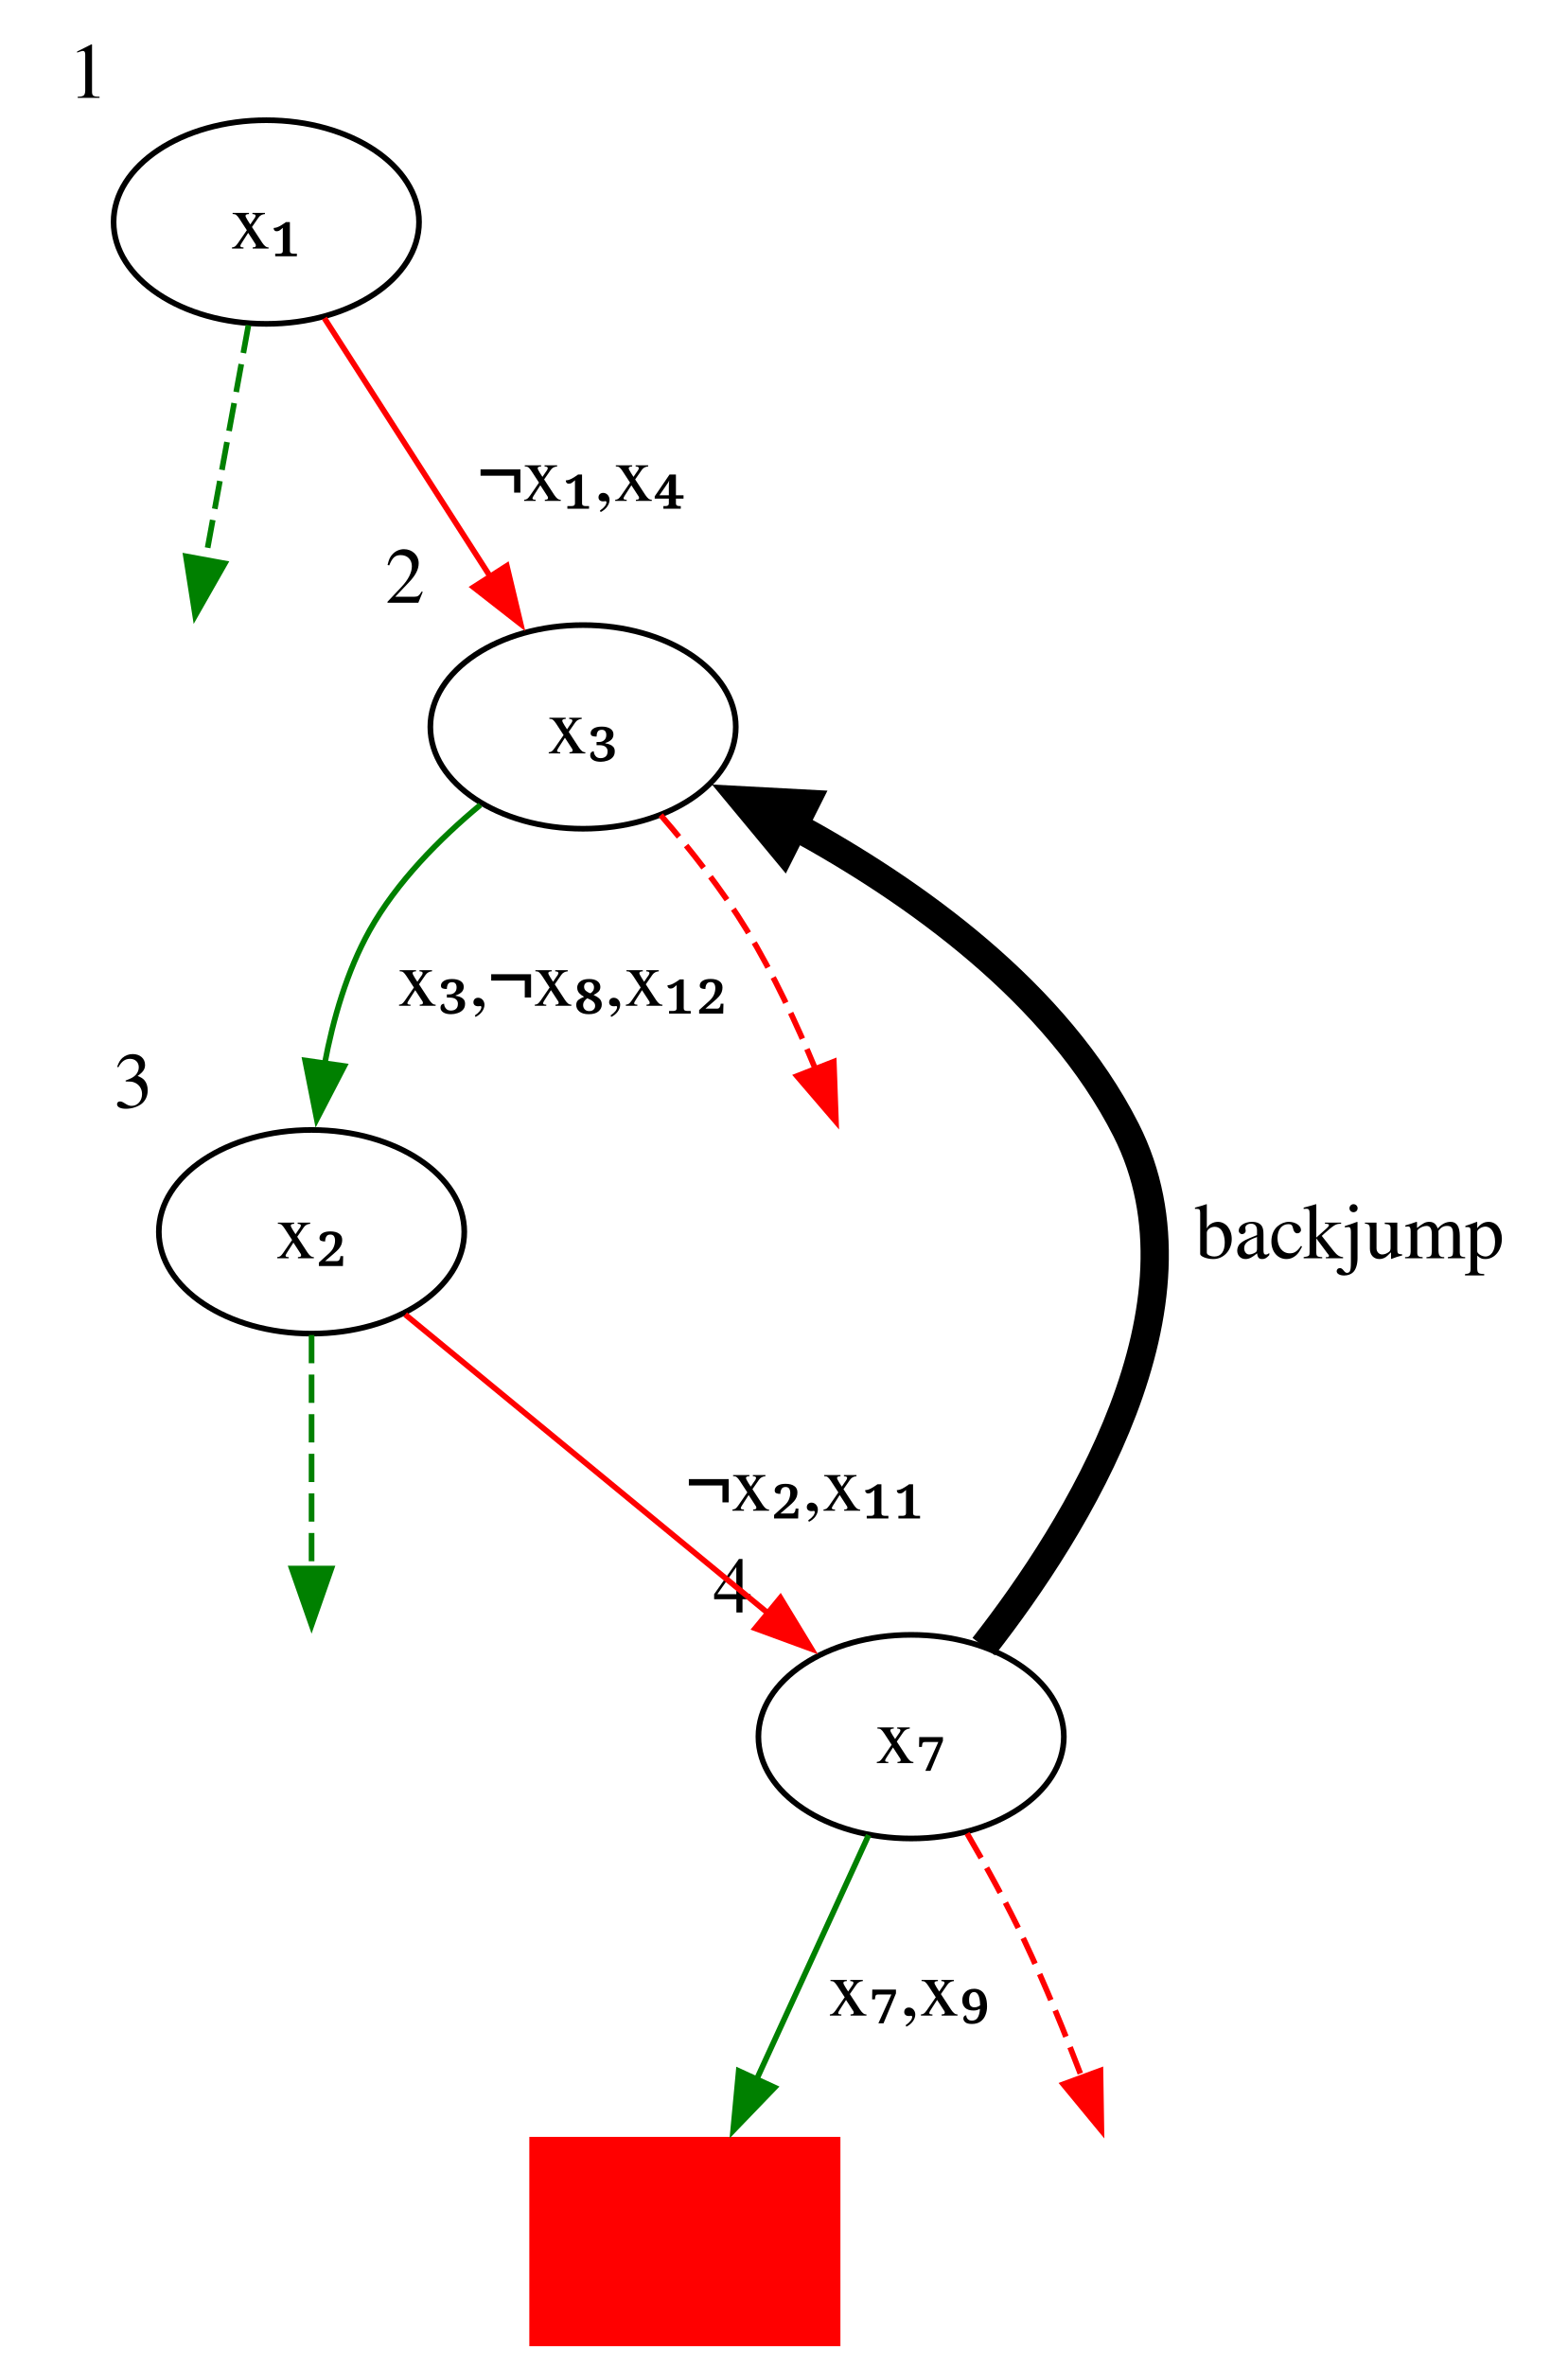
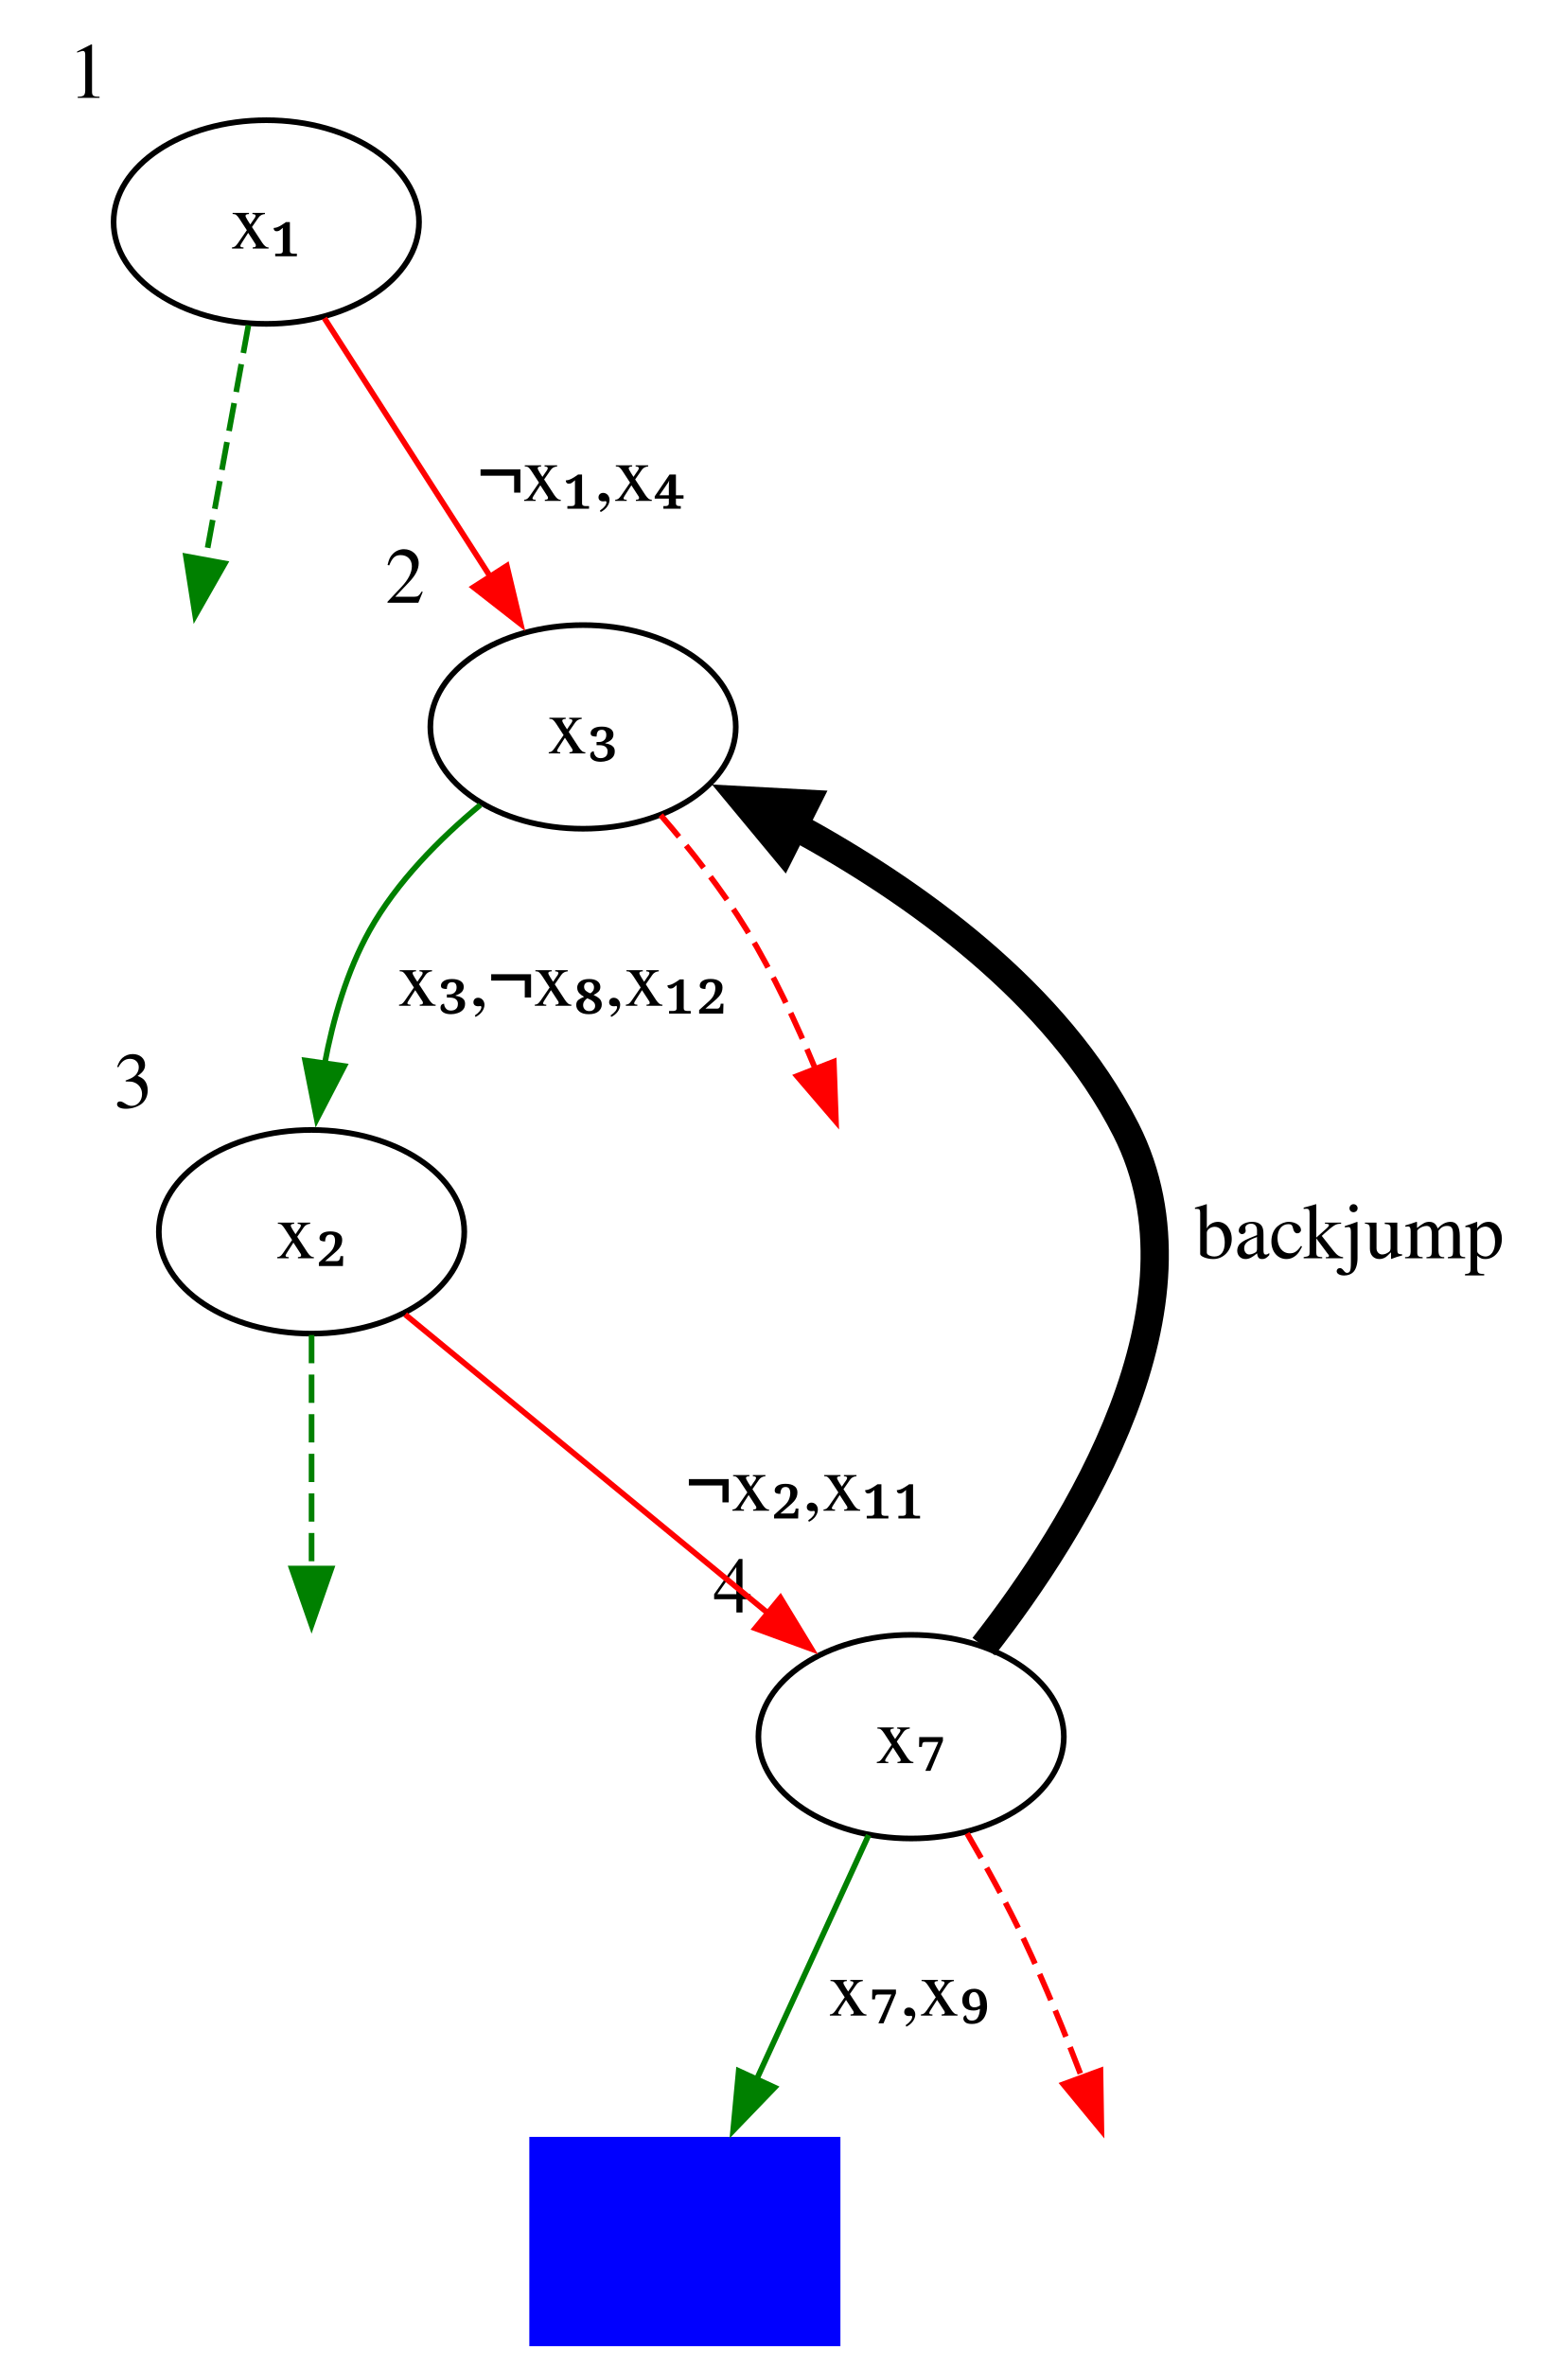
<svg xmlns="http://www.w3.org/2000/svg" width="277pt" height="418pt" viewBox="0.00 0.00 277.00 418.25">
  <g id="graph0" class="graph" transform="scale(1 1) rotate(0) translate(4 414.25)">
    <g id="node1" class="node">
</g>
    <g id="node2" class="node">
</g>
    <g id="node3" class="node">
</g>
    <g id="node4" class="node">
      <ellipse fill="none" stroke="black" cx="43" cy="-375" rx="27" ry="18" />
      <text text-anchor="middle" x="43" y="-370.32" font-family="Times,serif" font-size="14.00">x₁</text>
      <text text-anchor="middle" x="11.5" y="-396.95" font-family="Times,serif" font-size="14.00">1</text>
    </g>
    <g id="edge1" class="edge">
      <path fill="none" stroke="green" stroke-dasharray="5,2" d="M39.84,-356.76C37.67,-344.93 34.74,-328.95 32.23,-315.25" />
      <polygon fill="green" stroke="green" points="35.67,-314.65 30.43,-305.44 28.79,-315.91 35.67,-314.65" />
    </g>
    <g id="node5" class="node">
      <ellipse fill="none" stroke="black" cx="99" cy="-285.75" rx="27" ry="18" />
      <text text-anchor="middle" x="99" y="-281.07" font-family="Times,serif" font-size="14.00">x₃</text>
      <text text-anchor="middle" x="67.5" y="-307.7" font-family="Times,serif" font-size="14.00">2</text>
    </g>
    <g id="edge2" class="edge">
      <path fill="none" stroke="red" d="M53.27,-358C61.48,-345.21 73.14,-327.03 82.64,-312.24" />
      <polygon fill="red" stroke="red" points="85.52,-314.23 87.98,-303.93 79.63,-310.45 85.52,-314.23" />
      <text text-anchor="middle" x="98.75" y="-325.7" font-family="Times,serif" font-size="14.00">¬x₁,x₄</text>
    </g>
    <g id="edge4" class="edge">
      <path fill="none" stroke="red" stroke-dasharray="5,2" d="M112.73,-270.15C117.94,-264.13 123.66,-256.9 128,-249.75 132.63,-242.11 136.74,-233.32 140.12,-225.16" />
      <polygon fill="red" stroke="red" points="143.33,-226.58 143.71,-215.99 136.81,-224.03 143.33,-226.58" />
    </g>
    <g id="node6" class="node">
      <ellipse fill="none" stroke="black" cx="51" cy="-196.5" rx="27" ry="18" />
      <text text-anchor="middle" x="51" y="-191.82" font-family="Times,serif" font-size="14.00">x₂</text>
      <text text-anchor="middle" x="19.5" y="-218.45" font-family="Times,serif" font-size="14.00">3</text>
    </g>
    <g id="edge3" class="edge">
      <path fill="none" stroke="green" d="M80.84,-271.96C73.68,-266.01 66.04,-258.34 61.25,-249.75 57.26,-242.59 54.8,-234.12 53.3,-226.11" />
      <polygon fill="green" stroke="green" points="56.79,-225.8 51.92,-216.4 49.86,-226.79 56.79,-225.8" />
      <text text-anchor="middle" x="95.38" y="-236.45" font-family="Times,serif" font-size="14.00">x₃,¬x₈,x₁₂</text>
    </g>
    <g id="node7" class="node">
      <ellipse fill="none" stroke="black" cx="157" cy="-107.25" rx="27" ry="18" />
      <text text-anchor="middle" x="157" y="-102.58" font-family="Times,serif" font-size="14.00">x₇</text>
      <text text-anchor="middle" x="125.5" y="-129.2" font-family="Times,serif" font-size="14.00">4</text>
    </g>
    <g id="edge5" class="edge">
      <path fill="none" stroke="black" stroke-width="5" d="M136.18,-268.34C157.62,-256.68 182.7,-238.78 195,-214.5 210.75,-183.39 186.23,-144.17 169.82,-123.17" />
      <polygon fill="black" stroke="black" stroke-width="5" points="134.33,-264.37 127.36,-272.77 138.26,-272.19 134.33,-264.37" />
      <text text-anchor="middle" x="234.5" y="-191.82" font-family="Times,serif" font-size="14.00">backjump</text>
    </g>
    <g id="edge6" class="edge">
</g>
    <g id="edge8" class="edge">
      <path fill="none" stroke="green" stroke-dasharray="5,2" d="M51,-178.26C51,-166.43 51,-150.45 51,-136.75" />
      <polygon fill="green" stroke="green" points="54.5,-136.97 51,-126.97 47.5,-136.97 54.5,-136.97" />
    </g>
    <g id="edge7" class="edge">
      <path fill="none" stroke="red" d="M67.56,-181.87C84.75,-167.72 111.86,-145.41 131.73,-129.05" />
      <polygon fill="red" stroke="red" points="133.89,-131.81 139.39,-122.75 129.44,-126.4 133.89,-131.81" />
      <text text-anchor="middle" x="138.38" y="-147.2" font-family="Times,serif" font-size="14.00">¬x₂,x₁₁</text>
    </g>
    <g id="node8" class="node">
-       <polygon fill="red" stroke="red" points="144,-36 90,-36 90,0 144,0 144,-36" />
+       <polygon fill="blue" stroke="blue" points="144,-36 90,-36 90,0 144,0 144,-36" />
    </g>
    <g id="edge9" class="edge">
      <path fill="none" stroke="green" d="M149.48,-89.84C143.89,-77.64 136.13,-60.73 129.6,-46.48" />
      <polygon fill="green" stroke="green" points="132.88,-45.24 125.53,-37.61 126.52,-48.16 132.88,-45.24" />
      <text text-anchor="middle" x="156.75" y="-57.95" font-family="Times,serif" font-size="14.00">x₇,x₉</text>
    </g>
    <g id="node9" class="node">
</g>
    <g id="edge10" class="edge">
      <path fill="none" stroke="red" stroke-dasharray="5,2" d="M166.89,-90.15C170.3,-84.3 174,-77.57 177,-71.25 180.67,-63.49 184.19,-54.87 187.23,-46.89" />
      <polygon fill="red" stroke="red" points="190.47,-48.23 190.64,-37.64 183.9,-45.81 190.47,-48.23" />
    </g>
  </g>
</svg>
